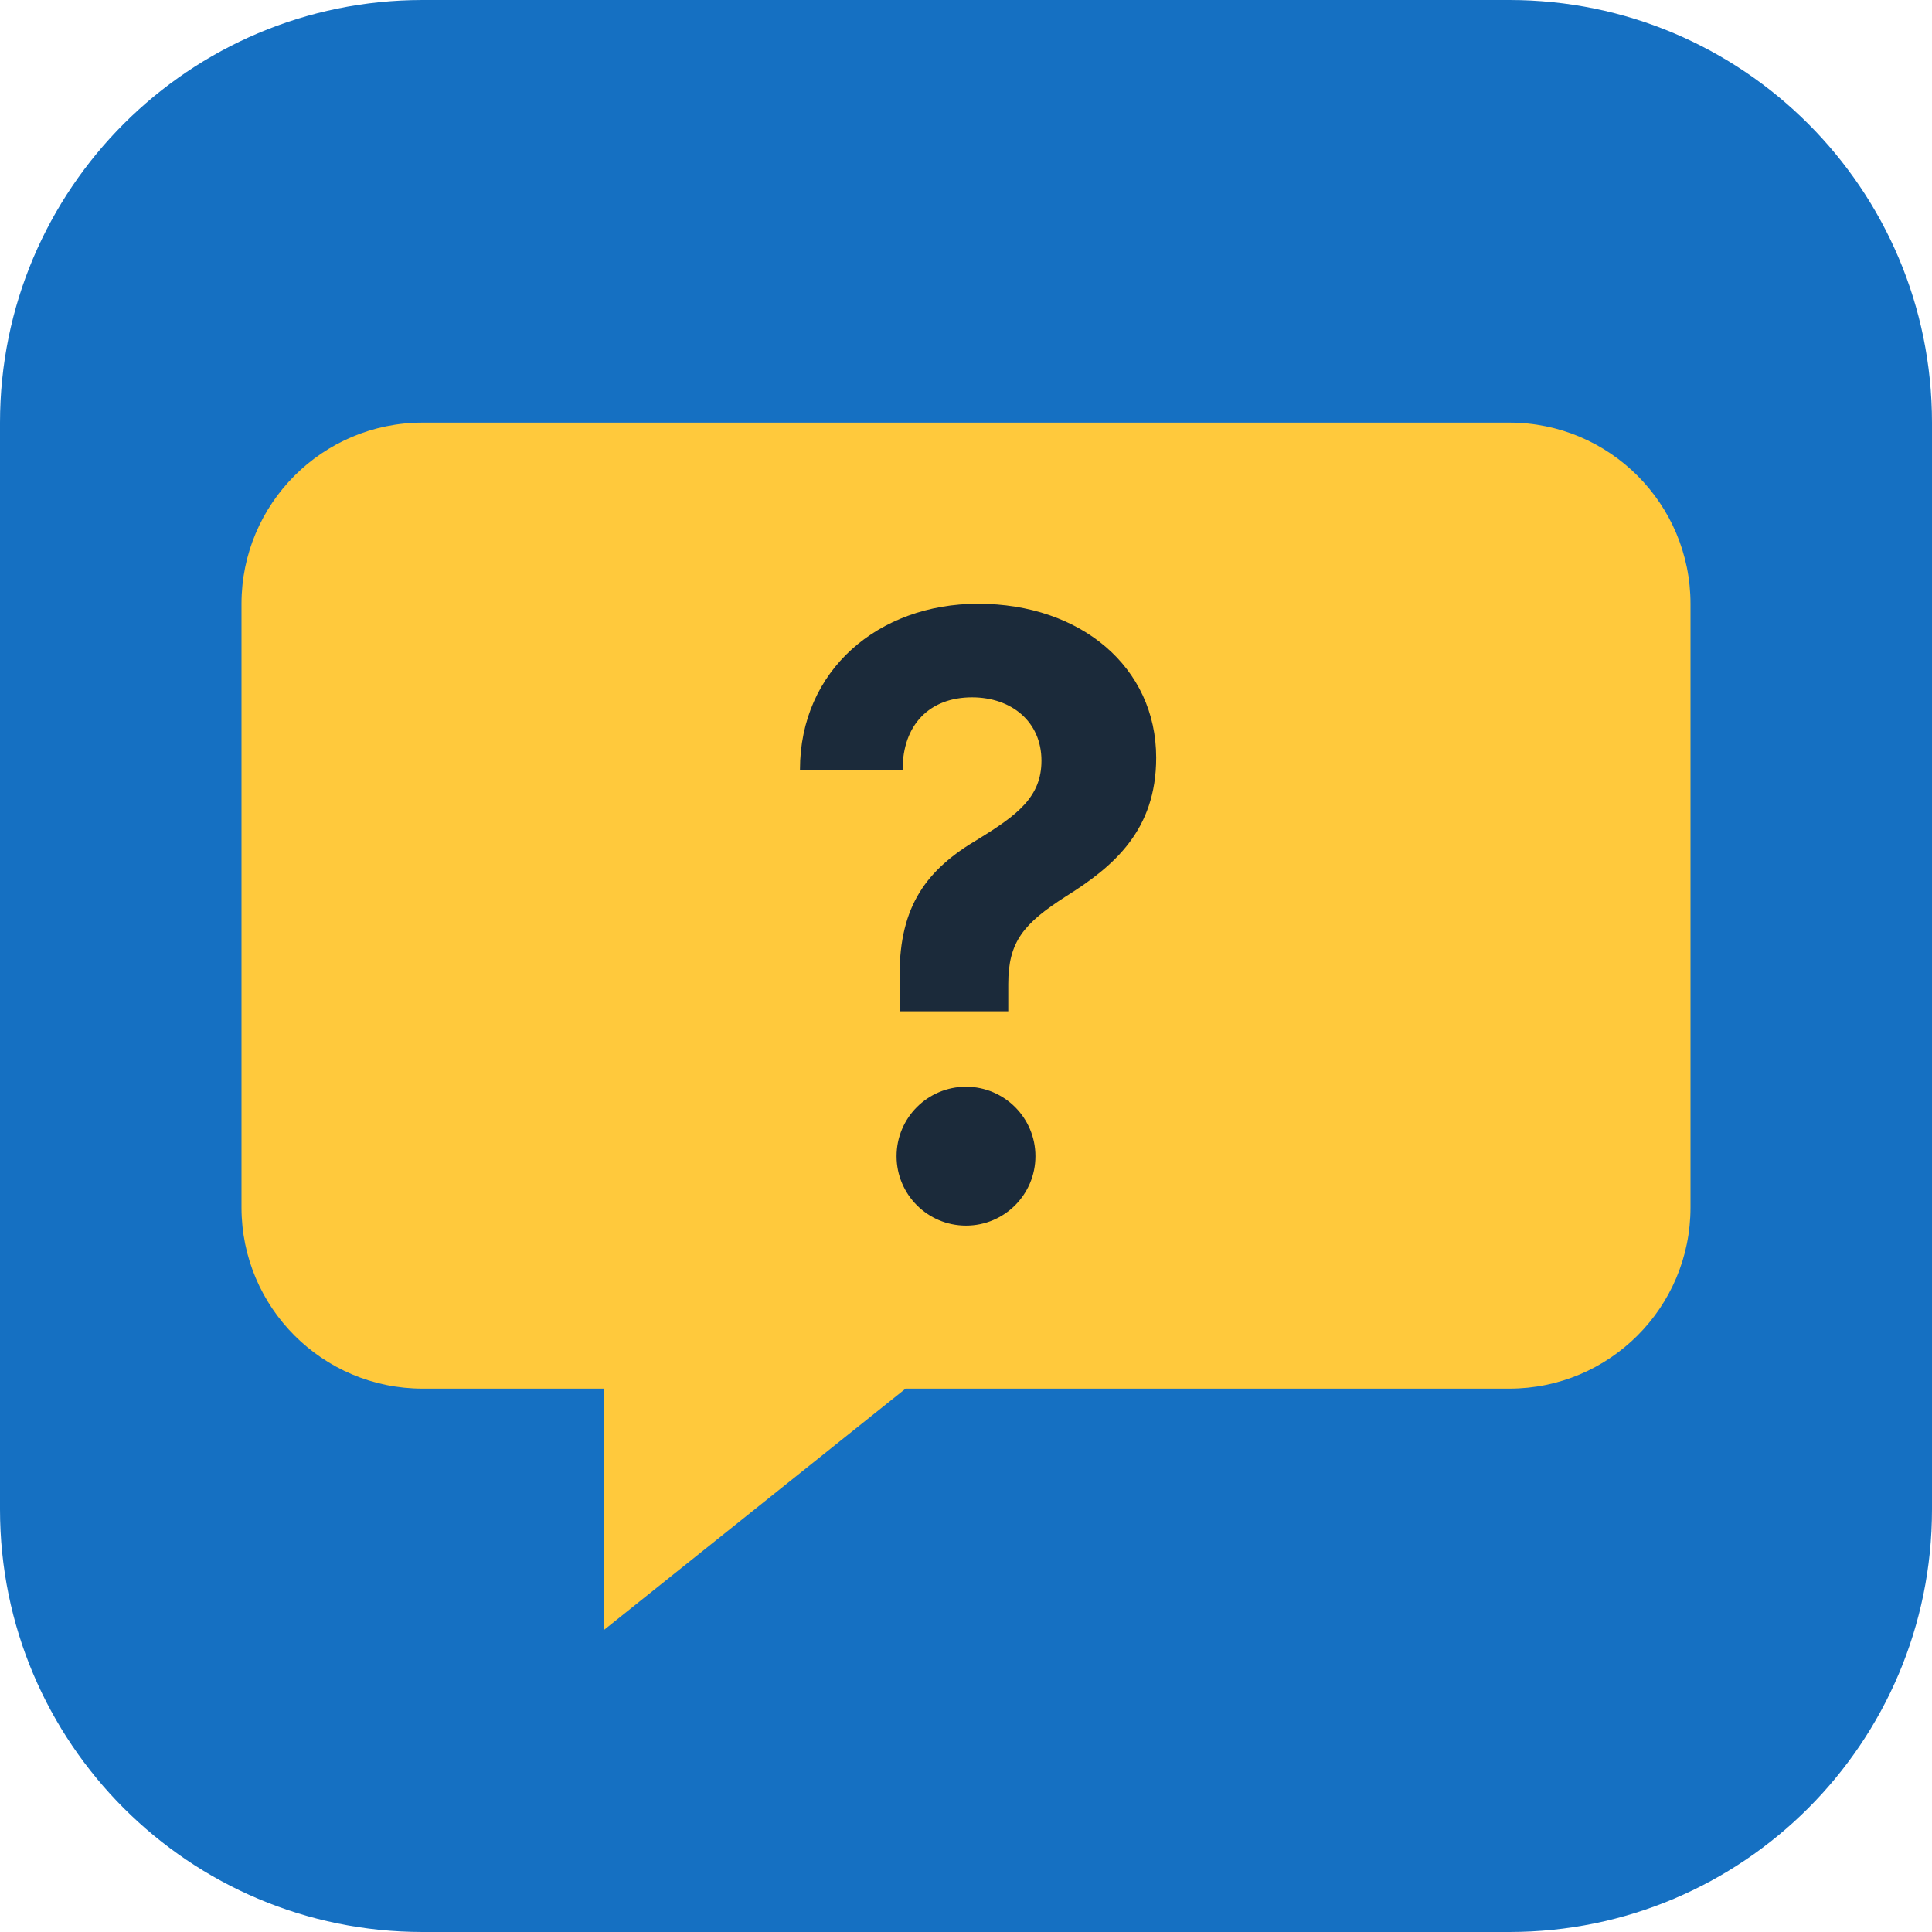
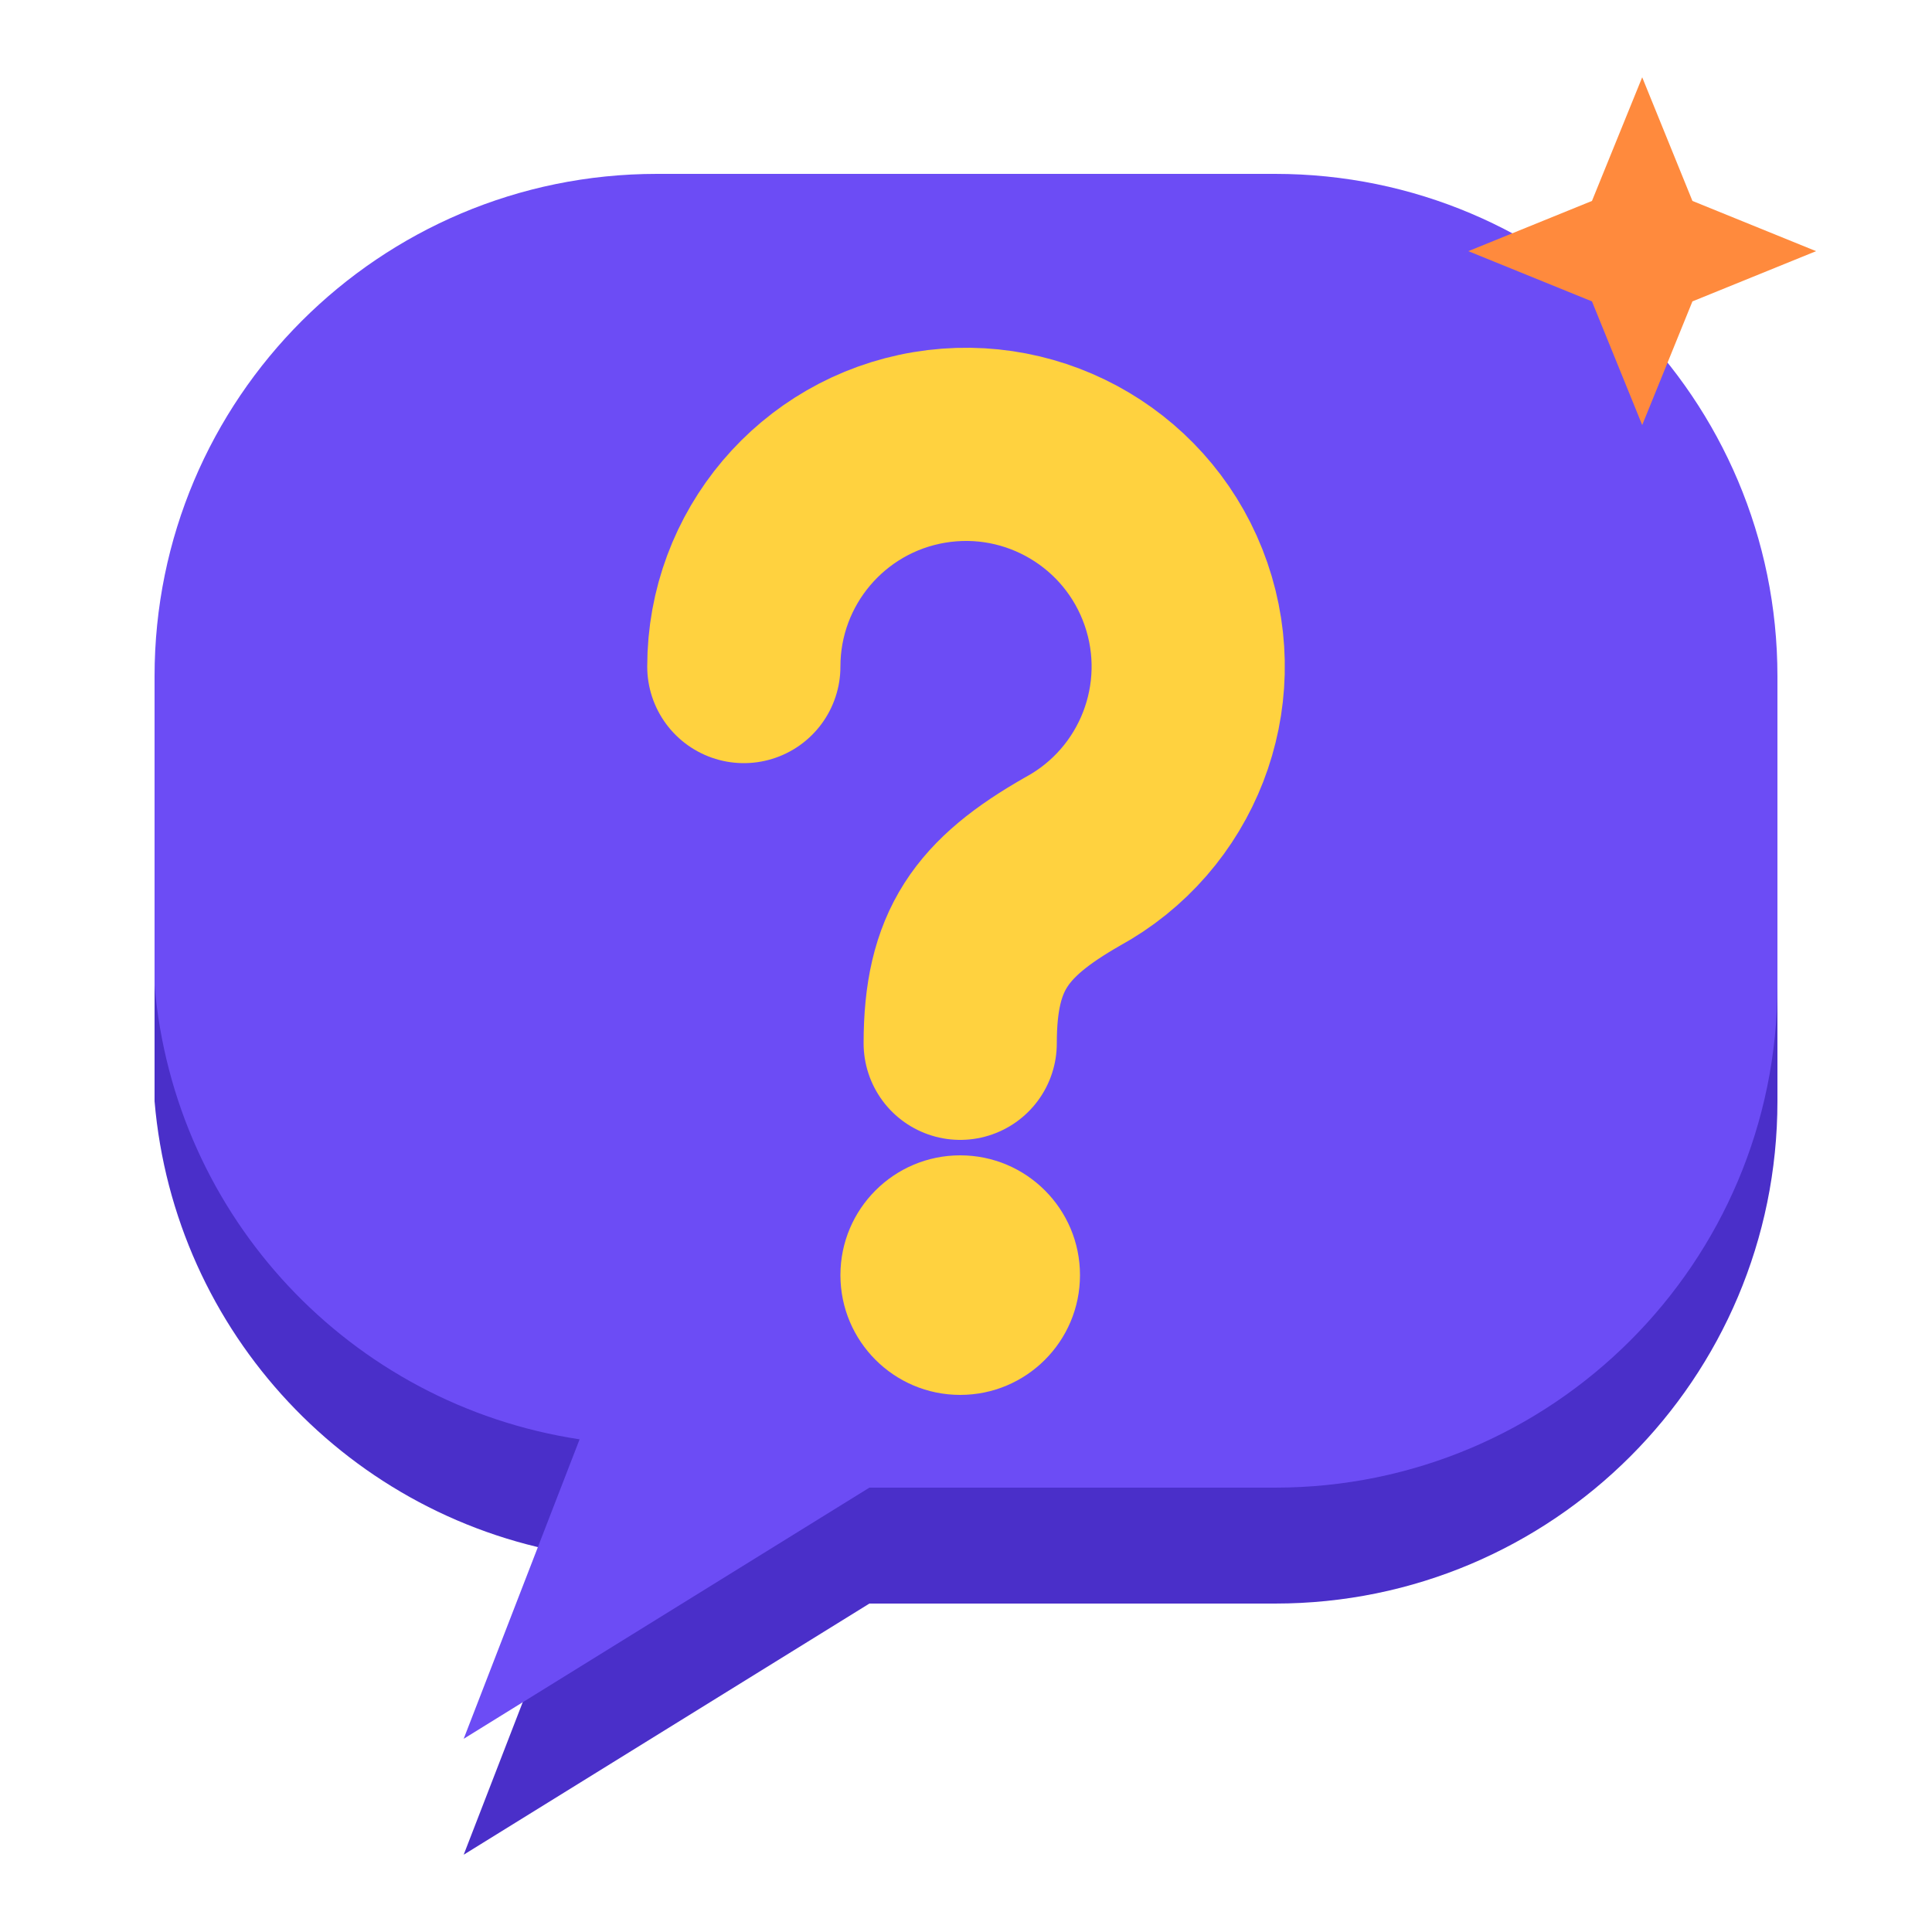
- <svg xmlns="http://www.w3.org/2000/svg" viewBox="0 0 64 64" width="64" height="64">
-   <rect width="64" height="64" rx="14" fill="#1570C2" />
-   <path d="M14 14h36a6 6 0 0 1 6 6v20a6 6 0 0 1-6 6H30l-10 8v-8h-6a6 6 0 0 1-6-6V20a6 6 0 0 1 6-6z" fill="#FFC93C" />
-   <path d="M26.5 25.5c0-3.3 2.6-5.5 5.9-5.5 3.4 0 5.9 2.1 5.9 5.1 0 2.4-1.4 3.6-3 4.6-1.4.9-1.9 1.5-1.9 2.9v.9h-3.6v-1.2c0-2.3.9-3.5 2.6-4.5 1.3-.8 2.1-1.4 2.1-2.6 0-1.3-1-2.1-2.3-2.1-1.4 0-2.3.9-2.3 2.4z" fill="#1B2A3A" />
-   <circle cx="32" cy="38.3" r="2.3" fill="#1B2A3A" />
+ <svg xmlns="http://www.w3.org/2000/svg" viewBox="0 0 100 100">
+   <path d="M34 15h32a26 26 0 0 1 26 26v16a26 26 0 0 1-26 26H45l-21 13 6-15.5A26 26 0 0 1 8 57V41a26 26 0 0 1 26-26z" fill="#4A2FC9" />
+   <path d="M34 9h32a26 26 0 0 1 26 26v16a26 26 0 0 1-26 26H45l-21 13 6-15.5A26 26 0 0 1 8 51V35A26 26 0 0 1 34 9z" fill="#6C4CF5" />
+   <path d="M38.5 34.5a11.5 11.5 0 1 1 17 10.1c-4.2 2.4-5.8 4.6-5.8 9.4" fill="none" stroke="#FFD23F" stroke-width="10" stroke-linecap="round" stroke-linejoin="round" />
+   <circle cx="49.7" cy="66" r="6.2" fill="#FFD23F" />
+   <path d="M85 4l2.6 6.4L94 13l-6.4 2.6L85 22l-2.6-6.4L76 13l6.4-2.6z" fill="#FF8A3D" />
</svg>
